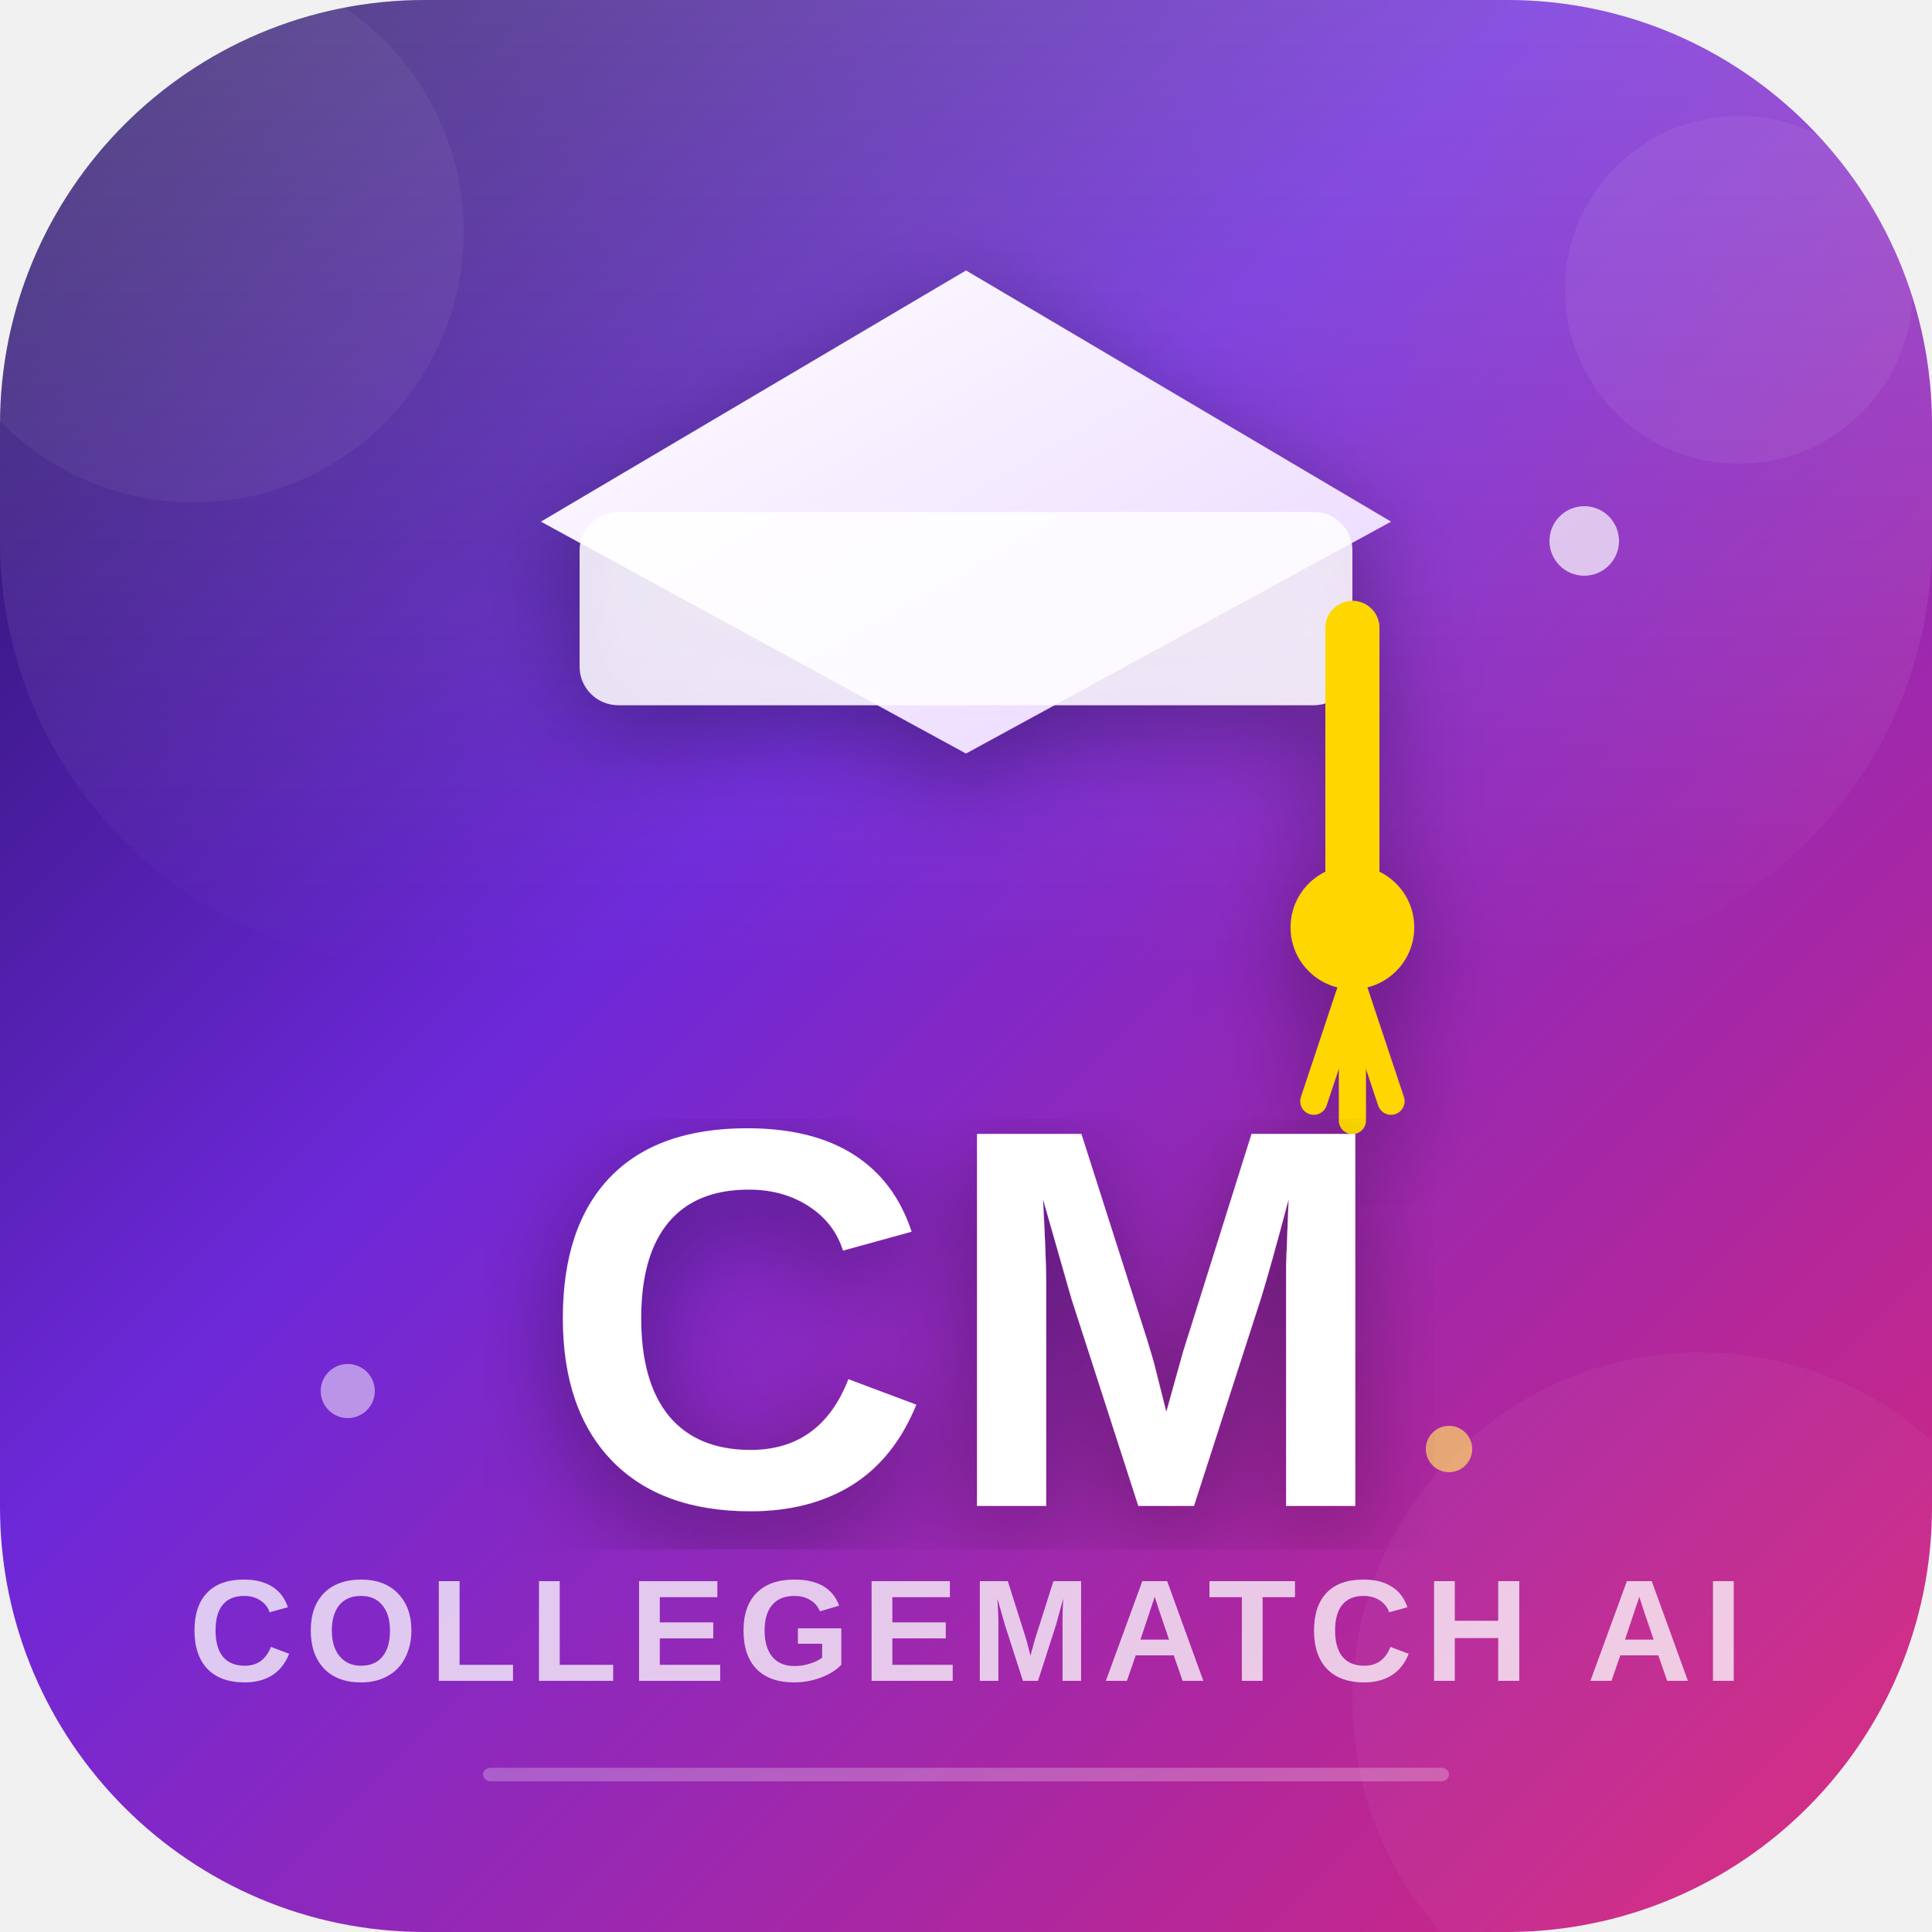
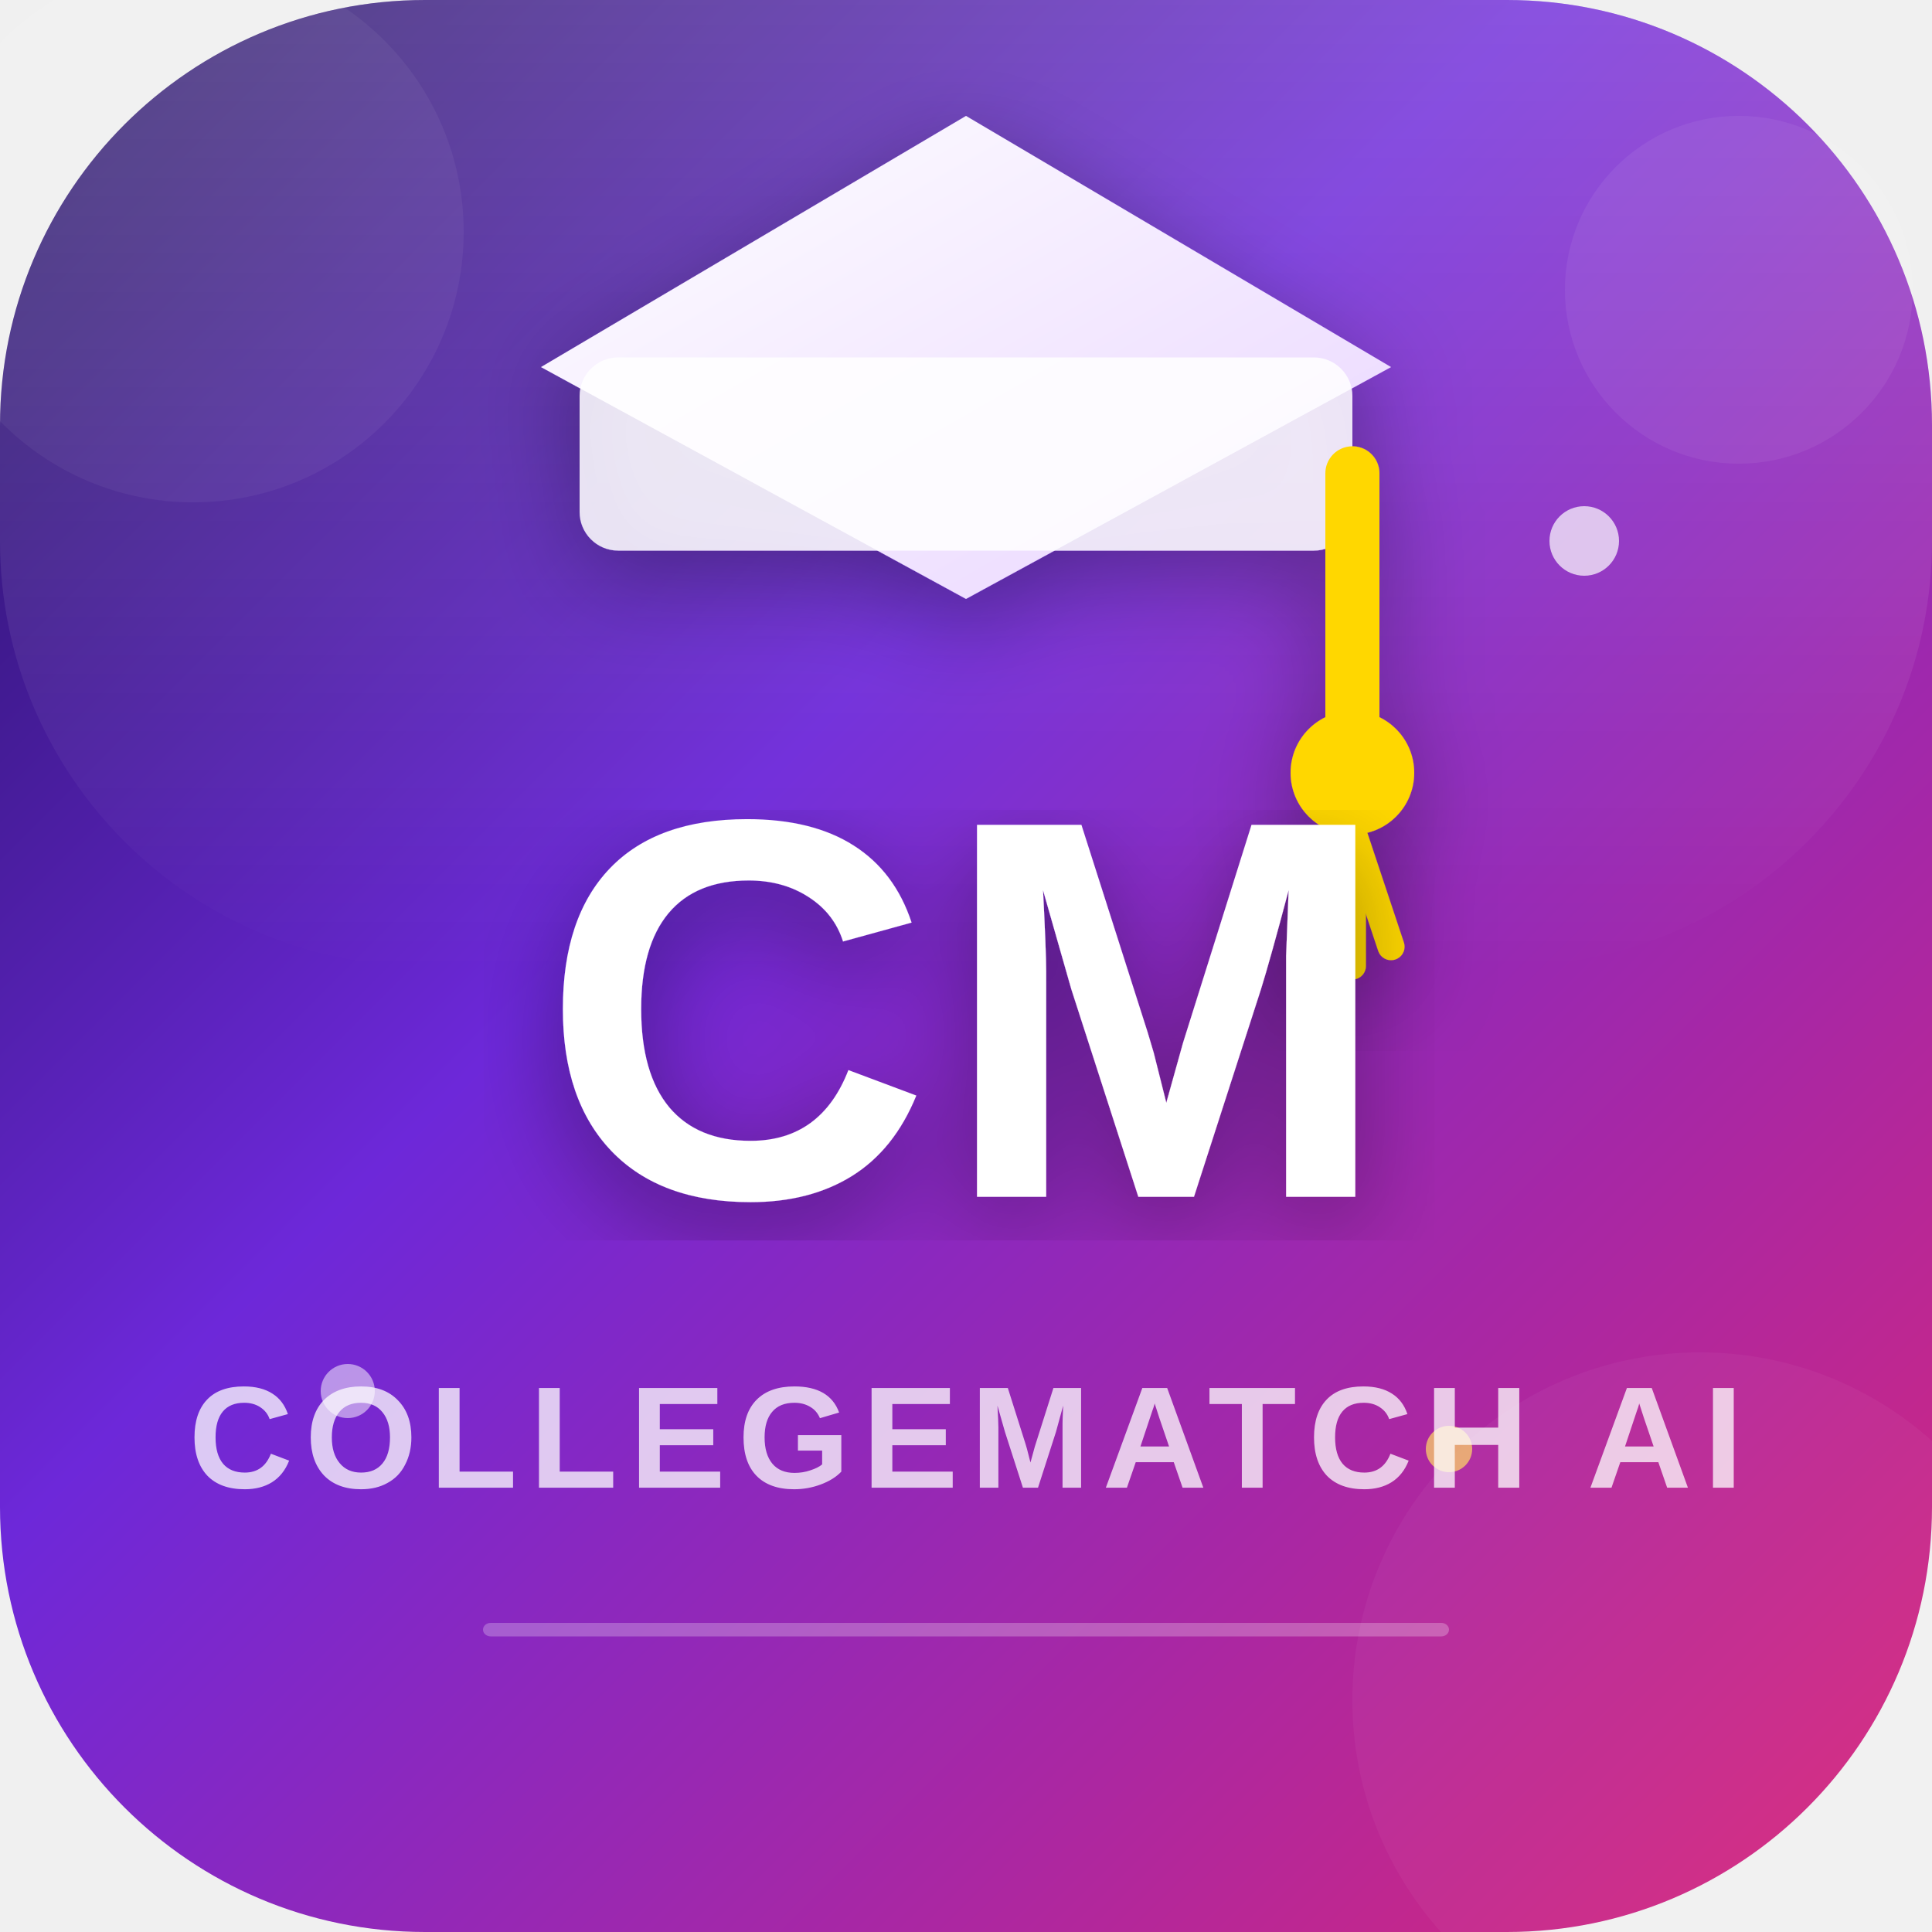
<svg xmlns="http://www.w3.org/2000/svg" width="96" height="96" viewBox="0 0 96 96">
  <defs>
    <linearGradient id="bg" x1="0%" y1="0%" x2="100%" y2="100%">
      <stop offset="0%" stop-color="#1e1058" />
      <stop offset="40%" stop-color="#6d28d9" />
      <stop offset="100%" stop-color="#db2777" />
    </linearGradient>
    <linearGradient id="shine" x1="0%" y1="0%" x2="0%" y2="100%">
      <stop offset="0%" stop-color="rgba(255,255,255,0.2)" />
      <stop offset="100%" stop-color="rgba(255,255,255,0)" />
    </linearGradient>
    <linearGradient id="capGrad" x1="0%" y1="0%" x2="100%" y2="100%">
      <stop offset="0%" stop-color="#ffffff" />
      <stop offset="100%" stop-color="#e9d5ff" />
    </linearGradient>
    <filter id="softShadow">
      <feDropShadow dx="0" dy="1.44" stdDeviation="2.4" flood-color="#000000" flood-opacity="0.35" />
    </filter>
    <filter id="glow">
      <feGaussianBlur stdDeviation="1.728" result="blur" />
      <feComposite in="SourceGraphic" in2="blur" operator="over" />
    </filter>
  </defs>
  <rect width="96" height="96" rx="21.12" ry="21.12" fill="url(#bg)" />
  <rect width="96" height="48" rx="21.12" ry="21.12" fill="url(#shine)" />
  <circle cx="9.6" cy="11.52" r="13.44" fill="rgba(255,255,255,0.05)" />
  <circle cx="84.48" cy="84.48" r="17.28" fill="rgba(255,255,255,0.04)" />
  <circle cx="86.4" cy="14.4" r="8.64" fill="rgba(255,255,255,0.06)" />
  <circle cx="78.72" cy="26.88" r="1.728" fill="rgba(255,255,255,0.7)" />
  <circle cx="17.28" cy="69.12" r="1.344" fill="rgba(255,255,255,0.5)" />
  <circle cx="72" cy="72" r="1.152" fill="rgba(255,220,100,0.7)" />
-   <g transform="translate(48, 28.8)" filter="url(#softShadow)">
+   <g transform="translate(48, 21.12)" filter="url(#softShadow)">
    <polygon points="0,-15.36 21.12,-2.88 0,8.64 -21.12,-2.88" fill="url(#capGrad)" />
    <rect x="-19.2" y="-3.36" width="38.4" height="9.6" rx="1.92" fill="rgba(255,255,255,0.85)" />
    <line x1="19.2" y1="2.4" x2="19.2" y2="16.32" stroke="#FFD700" stroke-width="2.688" stroke-linecap="round" />
    <circle cx="19.2" cy="17.28" r="3.072" fill="#FFD700" />
    <line x1="19.2" y1="20.16" x2="17.28" y2="25.92" stroke="#FFD700" stroke-width="1.344" stroke-linecap="round" />
    <line x1="19.2" y1="20.16" x2="19.2" y2="26.88" stroke="#FFD700" stroke-width="1.344" stroke-linecap="round" />
    <line x1="19.2" y1="20.16" x2="21.12" y2="25.92" stroke="#FFD700" stroke-width="1.344" stroke-linecap="round" />
  </g>
-   <text x="48" y="67.2" font-family="Arial Black, Arial, sans-serif" font-size="26.88" font-weight="900" fill="white" text-anchor="middle" dominant-baseline="middle" filter="url(#softShadow)" letter-spacing="0.48">CM</text>
-   <text x="48" y="83.52" font-family="Arial, sans-serif" font-size="7.2" font-weight="700" fill="rgba(255,255,255,0.75)" text-anchor="middle" letter-spacing="0.576">COLLEGEMATCH AI</text>
-   <rect x="24" y="87.84" width="48" height="0.672" rx="0.384" fill="rgba(255,255,255,0.25)" />
+   <text x="48" y="51.84" font-family="Arial Black, Arial, sans-serif" font-size="26.88" font-weight="900" fill="white" text-anchor="middle" dominant-baseline="middle" filter="url(#softShadow)" letter-spacing="0.48">CM</text>
+   <text x="48" y="73.92" font-family="Arial, sans-serif" font-size="7.2" font-weight="700" fill="rgba(255,255,255,0.75)" text-anchor="middle" letter-spacing="0.576">COLLEGEMATCH AI</text>
+   <rect x="24" y="80.64" width="48" height="0.672" rx="0.384" fill="rgba(255,255,255,0.25)" />
</svg>
